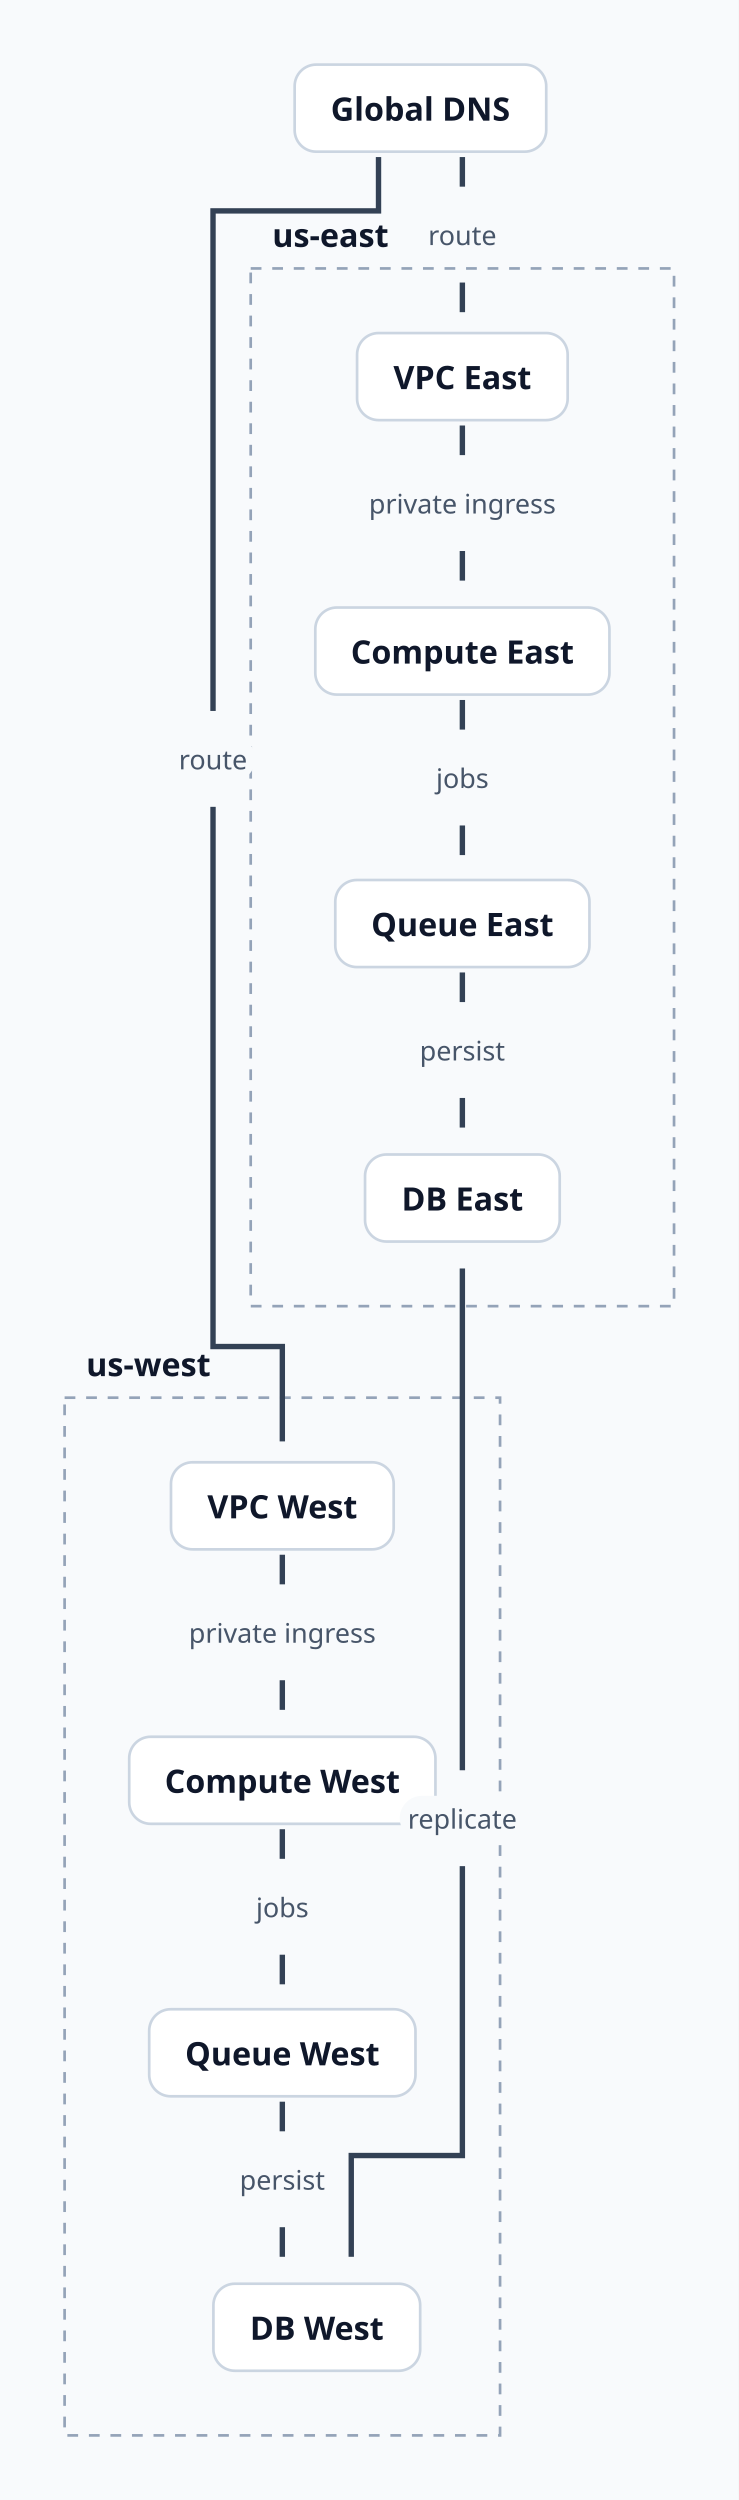
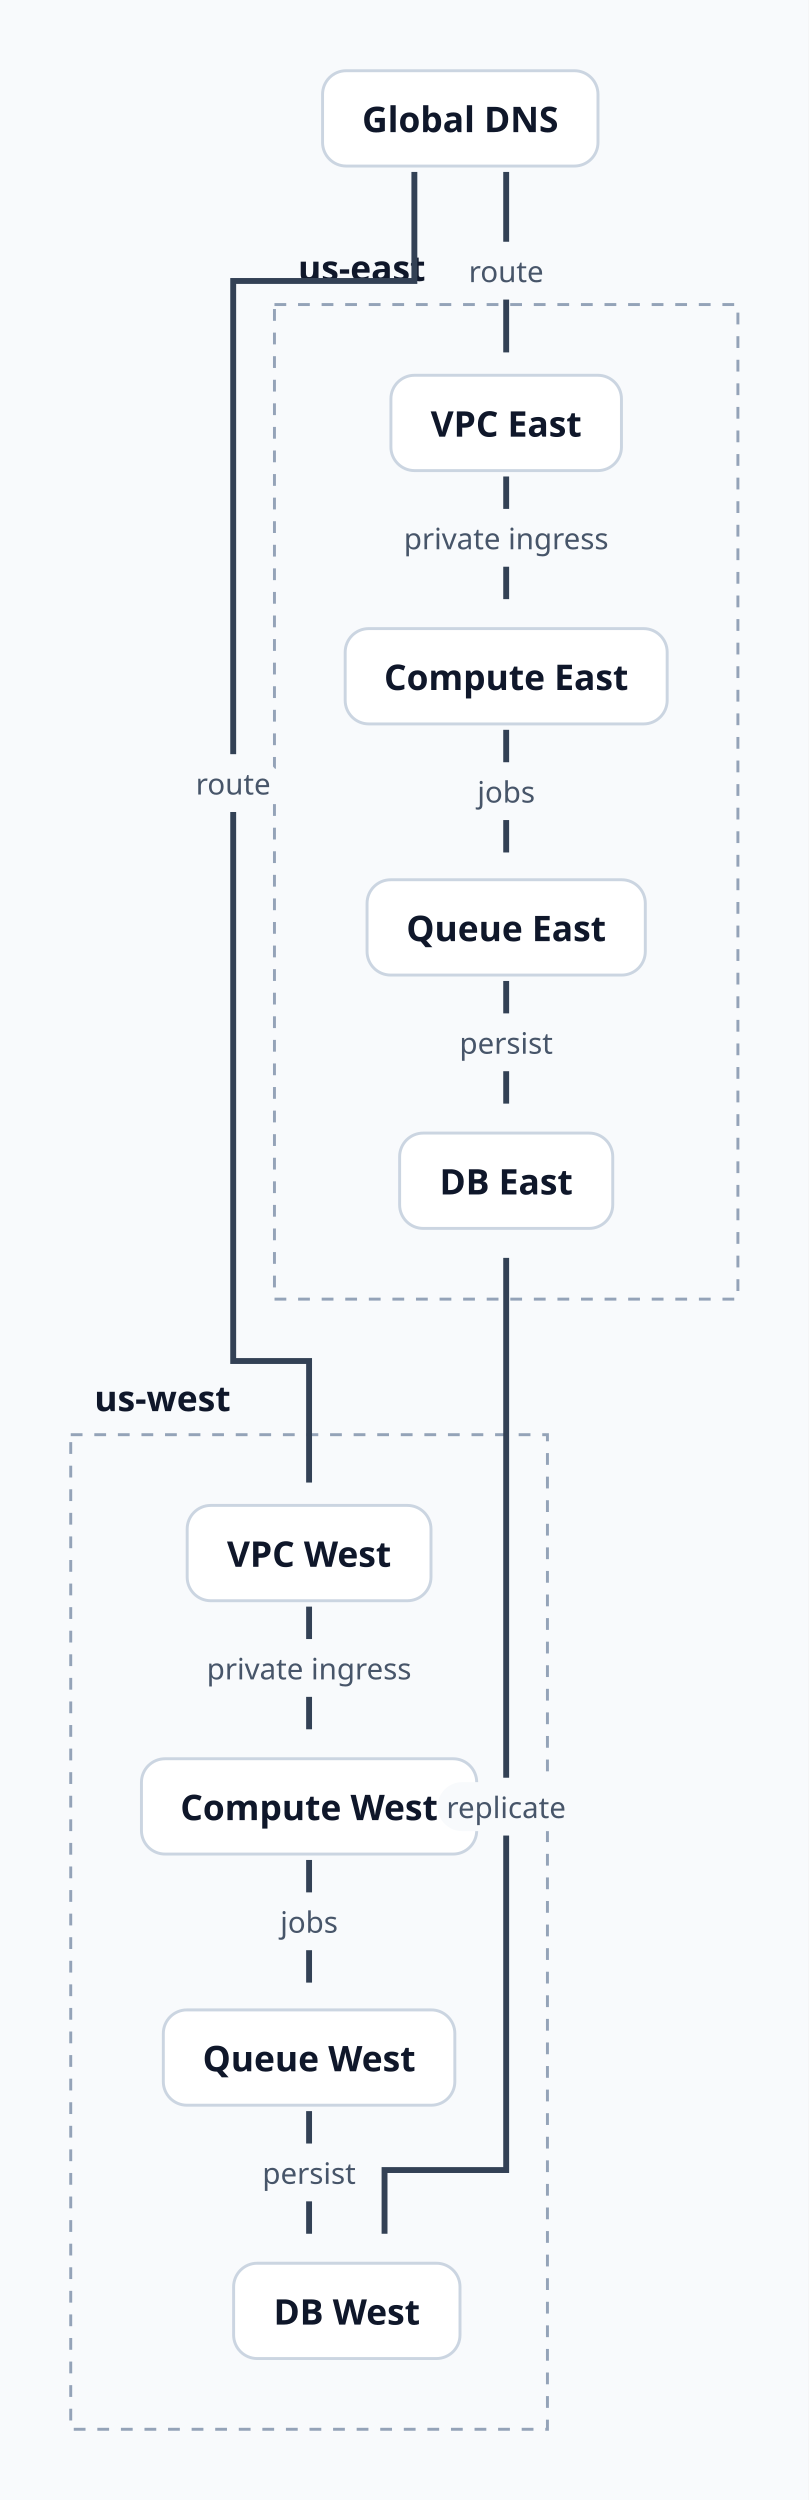
- <svg xmlns="http://www.w3.org/2000/svg" viewBox="0 0 274.396 928.716">
+ <svg xmlns="http://www.w3.org/2000/svg" viewBox="0 0 274.396 848.336">
  <defs>
    <filter id="cora-shadow-blur" x="-50%" y="-50%" width="200%" height="200%">
      <feGaussianBlur stdDeviation="0" />
    </filter>
    <marker id="cora-marker-arrow-start" markerWidth="8" markerHeight="8" refX="0" refY="4" orient="auto" markerUnits="userSpaceOnUse">
      <path d="M 8 0 L 0 4 L 8 8 z" fill="#334155" />
    </marker>
    <marker id="cora-marker-arrow-end" markerWidth="8" markerHeight="8" refX="8" refY="4" orient="auto" markerUnits="userSpaceOnUse">
      <path d="M 0 0 L 8 4 L 0 8 z" fill="#334155" />
    </marker>
    <marker id="cora-marker-circle" markerWidth="8" markerHeight="8" refX="4" refY="4" orient="auto" markerUnits="userSpaceOnUse">
      <circle cx="4" cy="4" r="2.88" fill="none" stroke="#334155" stroke-width="1.5" />
    </marker>
    <marker id="cora-marker-filled-circle" markerWidth="8" markerHeight="8" refX="4" refY="4" orient="auto" markerUnits="userSpaceOnUse">
      <circle cx="4" cy="4" r="2.88" fill="#334155" />
    </marker>
    <marker id="cora-marker-diamond" markerWidth="8" markerHeight="8" refX="4" refY="4" orient="auto" markerUnits="userSpaceOnUse">
      <path d="M 4 0 L 8 4 L 4 8 L 0 4 Z" fill="none" stroke="#334155" stroke-width="1.5" />
    </marker>
    <marker id="cora-marker-filled-diamond" markerWidth="8" markerHeight="8" refX="4" refY="4" orient="auto" markerUnits="userSpaceOnUse">
      <path d="M 4 0 L 8 4 L 4 8 L 0 4 Z" fill="#334155" />
    </marker>
    <marker id="cora-marker-square" markerWidth="8" markerHeight="8" refX="4" refY="4" orient="auto" markerUnits="userSpaceOnUse">
      <rect x="1.12" y="1.12" width="5.76" height="5.76" fill="none" stroke="#334155" stroke-width="1.5" />
    </marker>
    <marker id="cora-marker-filled-square" markerWidth="8" markerHeight="8" refX="4" refY="4" orient="auto" markerUnits="userSpaceOnUse">
      <rect x="1.12" y="1.12" width="5.76" height="5.76" fill="#334155" />
    </marker>
  </defs>
-   <rect x="0" y="0" width="274.396" height="928.716" fill="#f8fafc" />
+   <rect x="0" y="0" width="274.396" height="848.336" fill="#f8fafc" />
  <g id="groups">
    <g>
-       <rect x="93.132" y="99.724" width="157.264" height="385.496" fill="none" stroke="#94a3b8" stroke-width="1" stroke-dasharray="4 4" />
-       <text x="101.132" y="91.724" font-family="'Noto Sans', sans-serif" font-size="12" font-weight="600" fill="#0f172a">us-east</text>
+       <rect x="93.132" y="103.344" width="157.264" height="337.496" fill="none" stroke="#94a3b8" stroke-width="1" stroke-dasharray="4 4" />
+       <text x="101.132" y="95.344" font-family="'Noto Sans', sans-serif" font-size="12" font-weight="600" fill="#0f172a">us-east</text>
    </g>
    <g>
-       <rect x="24" y="519.22" width="161.764" height="385.496" fill="none" stroke="#94a3b8" stroke-width="1" stroke-dasharray="4 4" />
-       <text x="32" y="511.22" font-family="'Noto Sans', sans-serif" font-size="12" font-weight="600" fill="#0f172a">us-west</text>
+       <rect x="24" y="486.84" width="161.764" height="337.496" fill="none" stroke="#94a3b8" stroke-width="1" stroke-dasharray="4 4" />
+       <text x="32" y="478.84" font-family="'Noto Sans', sans-serif" font-size="12" font-weight="600" fill="#0f172a">us-west</text>
    </g>
  </g>
  <g id="nodes">
    <g>
      <rect x="109.457" y="24" width="93.46" height="32.344" rx="8" ry="8" fill="#ffffff" stroke="#cbd5e1" stroke-width="1" />
      <text x="156.187" y="44.828" text-anchor="middle" font-family="'Noto Sans', sans-serif" font-size="12" font-weight="600" fill="#0f172a">
        <tspan x="156.187" dy="0">Global DNS</tspan>
      </text>
    </g>
    <g>
-       <rect x="132.648" y="123.724" width="78.232" height="32.344" rx="8" ry="8" fill="#ffffff" stroke="#cbd5e1" stroke-width="1" />
-       <text x="171.764" y="144.552" text-anchor="middle" font-family="'Noto Sans', sans-serif" font-size="12" font-weight="600" fill="#0f172a">
+       <rect x="132.648" y="127.344" width="78.232" height="32.344" rx="8" ry="8" fill="#ffffff" stroke="#cbd5e1" stroke-width="1" />
+       <text x="171.764" y="148.172" text-anchor="middle" font-family="'Noto Sans', sans-serif" font-size="12" font-weight="600" fill="#0f172a">
        <tspan x="171.764" dy="0">VPC East</tspan>
      </text>
    </g>
    <g>
-       <rect x="117.132" y="225.688" width="109.264" height="32.344" rx="8" ry="8" fill="#ffffff" stroke="#cbd5e1" stroke-width="1" />
-       <text x="171.764" y="246.516" text-anchor="middle" font-family="'Noto Sans', sans-serif" font-size="12" font-weight="600" fill="#0f172a">
+       <rect x="117.132" y="213.308" width="109.264" height="32.344" rx="8" ry="8" fill="#ffffff" stroke="#cbd5e1" stroke-width="1" />
+       <text x="171.764" y="234.136" text-anchor="middle" font-family="'Noto Sans', sans-serif" font-size="12" font-weight="600" fill="#0f172a">
        <tspan x="171.764" dy="0">Compute East</tspan>
      </text>
    </g>
    <g>
-       <rect x="135.606" y="428.876" width="72.316" height="32.344" rx="8" ry="8" fill="#ffffff" stroke="#cbd5e1" stroke-width="1" />
-       <text x="171.764" y="449.704" text-anchor="middle" font-family="'Noto Sans', sans-serif" font-size="12" font-weight="600" fill="#0f172a">
+       <rect x="135.606" y="384.496" width="72.316" height="32.344" rx="8" ry="8" fill="#ffffff" stroke="#cbd5e1" stroke-width="1" />
+       <text x="171.764" y="405.324" text-anchor="middle" font-family="'Noto Sans', sans-serif" font-size="12" font-weight="600" fill="#0f172a">
        <tspan x="171.764" dy="0">DB East</tspan>
      </text>
    </g>
    <g>
-       <rect x="124.554" y="326.912" width="94.42" height="32.344" rx="8" ry="8" fill="#ffffff" stroke="#cbd5e1" stroke-width="1" />
-       <text x="171.764" y="347.74" text-anchor="middle" font-family="'Noto Sans', sans-serif" font-size="12" font-weight="600" fill="#0f172a">
+       <rect x="124.554" y="298.532" width="94.42" height="32.344" rx="8" ry="8" fill="#ffffff" stroke="#cbd5e1" stroke-width="1" />
+       <text x="171.764" y="319.36" text-anchor="middle" font-family="'Noto Sans', sans-serif" font-size="12" font-weight="600" fill="#0f172a">
        <tspan x="171.764" dy="0">Queue East</tspan>
      </text>
    </g>
    <g>
-       <rect x="63.516" y="543.22" width="82.732" height="32.344" rx="8" ry="8" fill="#ffffff" stroke="#cbd5e1" stroke-width="1" />
-       <text x="104.882" y="564.048" text-anchor="middle" font-family="'Noto Sans', sans-serif" font-size="12" font-weight="600" fill="#0f172a">
+       <rect x="63.516" y="510.84" width="82.732" height="32.344" rx="8" ry="8" fill="#ffffff" stroke="#cbd5e1" stroke-width="1" />
+       <text x="104.882" y="531.668" text-anchor="middle" font-family="'Noto Sans', sans-serif" font-size="12" font-weight="600" fill="#0f172a">
        <tspan x="104.882" dy="0">VPC West</tspan>
      </text>
    </g>
    <g>
-       <rect x="48" y="645.184" width="113.764" height="32.344" rx="8" ry="8" fill="#ffffff" stroke="#cbd5e1" stroke-width="1" />
-       <text x="104.882" y="666.012" text-anchor="middle" font-family="'Noto Sans', sans-serif" font-size="12" font-weight="600" fill="#0f172a">
+       <rect x="48" y="596.804" width="113.764" height="32.344" rx="8" ry="8" fill="#ffffff" stroke="#cbd5e1" stroke-width="1" />
+       <text x="104.882" y="617.632" text-anchor="middle" font-family="'Noto Sans', sans-serif" font-size="12" font-weight="600" fill="#0f172a">
        <tspan x="104.882" dy="0">Compute West</tspan>
      </text>
    </g>
    <g>
-       <rect x="79.277" y="848.372" width="76.816" height="32.344" rx="8" ry="8" fill="#ffffff" stroke="#cbd5e1" stroke-width="1" />
-       <text x="117.685" y="869.2" text-anchor="middle" font-family="'Noto Sans', sans-serif" font-size="12" font-weight="600" fill="#0f172a">
+       <rect x="79.277" y="767.992" width="76.816" height="32.344" rx="8" ry="8" fill="#ffffff" stroke="#cbd5e1" stroke-width="1" />
+       <text x="117.685" y="788.82" text-anchor="middle" font-family="'Noto Sans', sans-serif" font-size="12" font-weight="600" fill="#0f172a">
        <tspan x="117.685" dy="0">DB West</tspan>
      </text>
    </g>
    <g>
-       <rect x="55.422" y="746.408" width="98.92" height="32.344" rx="8" ry="8" fill="#ffffff" stroke="#cbd5e1" stroke-width="1" />
-       <text x="104.882" y="767.236" text-anchor="middle" font-family="'Noto Sans', sans-serif" font-size="12" font-weight="600" fill="#0f172a">
+       <rect x="55.422" y="682.028" width="98.92" height="32.344" rx="8" ry="8" fill="#ffffff" stroke="#cbd5e1" stroke-width="1" />
+       <text x="104.882" y="702.856" text-anchor="middle" font-family="'Noto Sans', sans-serif" font-size="12" font-weight="600" fill="#0f172a">
        <tspan x="104.882" dy="0">Queue West</tspan>
      </text>
    </g>
  </g>
  <g id="edges">
-     <path d="M 171.764 58.344 L 171.764 69.344 M 171.764 104.964 L 171.764 115.964" fill="none" stroke="#334155" stroke-width="2" />
-     <path d="M 140.611 58.344 L 140.611 78.344 L 79.132 78.344 L 79.132 264.108 M 79.132 299.728 L 79.132 500.22 L 104.882 500.22 L 104.882 535.46" fill="none" stroke="#334155" stroke-width="2" />
-     <path d="M 171.764 158.068 L 171.764 169.068 M 171.764 204.688 L 171.764 215.688" fill="none" stroke="#334155" stroke-width="2" />
-     <path d="M 171.764 260.032 L 171.764 271.032 M 171.764 306.652 L 171.764 317.652" fill="none" stroke="#334155" stroke-width="2" />
-     <path d="M 171.764 361.256 L 171.764 372.256 M 171.764 407.876 L 171.764 418.876" fill="none" stroke="#334155" stroke-width="2" />
-     <path d="M 104.882 577.564 L 104.882 588.564 M 104.882 624.184 L 104.882 635.184" fill="none" stroke="#334155" stroke-width="2" />
-     <path d="M 104.882 679.528 L 104.882 690.528 M 104.882 726.148 L 104.882 737.148" fill="none" stroke="#334155" stroke-width="2" />
-     <path d="M 104.882 780.752 L 104.882 791.752 M 104.882 827.372 L 104.882 838.372" fill="none" stroke="#334155" stroke-width="2" />
-     <path d="M 171.764 471.22 L 171.764 657.624 M 171.764 693.244 L 171.764 800.752 L 130.487 800.752 L 130.487 838.372" fill="none" stroke="#334155" stroke-width="2" />
-     <path d="M 171.764 58.344 L 171.764 118.844" fill="none" stroke="transparent" stroke-width="0.001" marker-end="url(#cora-marker-filled-circle)" />
-     <path d="M 140.611 58.344 L 140.611 78.344 L 79.132 78.344 L 79.132 500.22 L 104.882 500.22 L 104.882 538.34" fill="none" stroke="transparent" stroke-width="0.001" marker-end="url(#cora-marker-filled-circle)" />
-     <path d="M 171.764 158.068 L 171.764 223.688" fill="none" stroke="transparent" stroke-width="0.001" marker-end="url(#cora-marker-arrow-end)" />
-     <path d="M 171.764 260.032 L 171.764 321.282" fill="none" stroke="transparent" stroke-width="0.001" marker-end="url(#cora-marker-square)" />
-     <path d="M 171.764 361.256 L 171.764 426.876" fill="none" stroke="transparent" stroke-width="0.001" marker-end="url(#cora-marker-arrow-end)" />
-     <path d="M 104.882 577.564 L 104.882 643.184" fill="none" stroke="transparent" stroke-width="0.001" marker-end="url(#cora-marker-arrow-end)" />
-     <path d="M 104.882 679.528 L 104.882 740.778" fill="none" stroke="transparent" stroke-width="0.001" marker-end="url(#cora-marker-square)" />
-     <path d="M 104.882 780.752 L 104.882 846.372" fill="none" stroke="transparent" stroke-width="0.001" marker-end="url(#cora-marker-arrow-end)" />
-     <path d="M 171.764 467.22 L 171.764 800.752 L 130.487 800.752 L 130.487 842.372" fill="none" stroke="transparent" stroke-width="0.001" marker-start="url(#cora-marker-filled-diamond)" marker-end="url(#cora-marker-filled-diamond)" />
+     <path d="M 171.764 58.344 L 171.764 82.034 M 171.764 101.654 L 171.764 119.584" fill="none" stroke="#334155" stroke-width="2" />
+     <path d="M 140.611 58.344 L 140.611 95.344 L 79.132 95.344 L 79.132 255.918 M 79.132 275.538 L 79.132 461.84 L 104.882 461.84 L 104.882 503.08" fill="none" stroke="#334155" stroke-width="2" />
+     <path d="M 171.764 161.688 L 171.764 172.688 M 171.764 192.308 L 171.764 203.308" fill="none" stroke="#334155" stroke-width="2" />
+     <path d="M 171.764 247.652 L 171.764 258.652 M 171.764 278.272 L 171.764 289.272" fill="none" stroke="#334155" stroke-width="2" />
+     <path d="M 171.764 332.876 L 171.764 343.876 M 171.764 363.496 L 171.764 374.496" fill="none" stroke="#334155" stroke-width="2" />
+     <path d="M 104.882 545.184 L 104.882 556.184 M 104.882 575.804 L 104.882 586.804" fill="none" stroke="#334155" stroke-width="2" />
+     <path d="M 104.882 631.148 L 104.882 642.148 M 104.882 661.768 L 104.882 672.768" fill="none" stroke="#334155" stroke-width="2" />
+     <path d="M 104.882 716.372 L 104.882 727.372 M 104.882 746.992 L 104.882 757.992" fill="none" stroke="#334155" stroke-width="2" />
+     <path d="M 171.764 426.84 L 171.764 603.244 M 171.764 622.864 L 171.764 736.372 L 130.487 736.372 L 130.487 757.992" fill="none" stroke="#334155" stroke-width="2" />
+     <path d="M 171.764 58.344 L 171.764 122.464" fill="none" stroke="transparent" stroke-width="0.001" marker-end="url(#cora-marker-filled-circle)" />
+     <path d="M 140.611 58.344 L 140.611 95.344 L 79.132 95.344 L 79.132 461.84 L 104.882 461.84 L 104.882 505.96" fill="none" stroke="transparent" stroke-width="0.001" marker-end="url(#cora-marker-filled-circle)" />
+     <path d="M 171.764 161.688 L 171.764 211.308" fill="none" stroke="transparent" stroke-width="0.001" marker-end="url(#cora-marker-arrow-end)" />
+     <path d="M 171.764 247.652 L 171.764 292.902" fill="none" stroke="transparent" stroke-width="0.001" marker-end="url(#cora-marker-square)" />
+     <path d="M 171.764 332.876 L 171.764 382.496" fill="none" stroke="transparent" stroke-width="0.001" marker-end="url(#cora-marker-arrow-end)" />
+     <path d="M 104.882 545.184 L 104.882 594.804" fill="none" stroke="transparent" stroke-width="0.001" marker-end="url(#cora-marker-arrow-end)" />
+     <path d="M 104.882 631.148 L 104.882 676.398" fill="none" stroke="transparent" stroke-width="0.001" marker-end="url(#cora-marker-square)" />
+     <path d="M 104.882 716.372 L 104.882 765.992" fill="none" stroke="transparent" stroke-width="0.001" marker-end="url(#cora-marker-arrow-end)" />
+     <path d="M 171.764 422.84 L 171.764 736.372 L 130.487 736.372 L 130.487 761.992" fill="none" stroke="transparent" stroke-width="0.001" marker-start="url(#cora-marker-filled-diamond)" marker-end="url(#cora-marker-filled-diamond)" />
  </g>
  <g id="edge-bridge-masks" />
  <g id="edge-bridges" />
  <g id="edge-labels">
    <g>
-       <rect x="156.059" y="78.844" width="31.41" height="16.62" rx="8.31" ry="8.31" fill="#f8fafc" />
-       <text x="171.764" y="91.034" text-anchor="middle" font-family="'Noto Sans', sans-serif" font-size="10" font-weight="400" fill="#475569">route</text>
+       <rect x="156.059" y="83.534" width="31.41" height="16.62" rx="8.31" ry="8.31" fill="#f8fafc" />
+       <text x="171.764" y="95.724" text-anchor="middle" font-family="'Noto Sans', sans-serif" font-size="10" font-weight="400" fill="#475569">route</text>
    </g>
    <g>
-       <rect x="63.427" y="273.608" width="31.41" height="16.62" rx="8.31" ry="8.31" fill="#f8fafc" />
-       <text x="79.132" y="285.798" text-anchor="middle" font-family="'Noto Sans', sans-serif" font-size="10" font-weight="400" fill="#475569">route</text>
+       <rect x="63.427" y="257.418" width="31.41" height="16.62" rx="8.31" ry="8.31" fill="#f8fafc" />
+       <text x="79.132" y="269.608" text-anchor="middle" font-family="'Noto Sans', sans-serif" font-size="10" font-weight="400" fill="#475569">route</text>
    </g>
    <g>
-       <rect x="134.034" y="178.568" width="75.46" height="16.62" rx="8.31" ry="8.31" fill="#f8fafc" />
-       <text x="171.764" y="190.758" text-anchor="middle" font-family="'Noto Sans', sans-serif" font-size="10" font-weight="400" fill="#475569">private ingress</text>
+       <rect x="134.034" y="174.188" width="75.46" height="16.62" rx="8.31" ry="8.31" fill="#f8fafc" />
+       <text x="171.764" y="186.378" text-anchor="middle" font-family="'Noto Sans', sans-serif" font-size="10" font-weight="400" fill="#475569">private ingress</text>
    </g>
    <g>
-       <rect x="158.979" y="280.532" width="25.57" height="16.62" rx="8.31" ry="8.31" fill="#f8fafc" />
-       <text x="171.764" y="292.722" text-anchor="middle" font-family="'Noto Sans', sans-serif" font-size="10" font-weight="400" fill="#475569">jobs</text>
+       <rect x="158.979" y="260.152" width="25.57" height="16.62" rx="8.31" ry="8.31" fill="#f8fafc" />
+       <text x="171.764" y="272.342" text-anchor="middle" font-family="'Noto Sans', sans-serif" font-size="10" font-weight="400" fill="#475569">jobs</text>
    </g>
    <g>
-       <rect x="152.919" y="381.756" width="37.69" height="16.62" rx="8.31" ry="8.31" fill="#f8fafc" />
-       <text x="171.764" y="393.946" text-anchor="middle" font-family="'Noto Sans', sans-serif" font-size="10" font-weight="400" fill="#475569">persist</text>
+       <rect x="152.919" y="345.376" width="37.69" height="16.62" rx="8.31" ry="8.31" fill="#f8fafc" />
+       <text x="171.764" y="357.566" text-anchor="middle" font-family="'Noto Sans', sans-serif" font-size="10" font-weight="400" fill="#475569">persist</text>
    </g>
    <g>
-       <rect x="67.152" y="598.064" width="75.46" height="16.62" rx="8.31" ry="8.31" fill="#f8fafc" />
-       <text x="104.882" y="610.254" text-anchor="middle" font-family="'Noto Sans', sans-serif" font-size="10" font-weight="400" fill="#475569">private ingress</text>
+       <rect x="67.152" y="557.684" width="75.46" height="16.62" rx="8.31" ry="8.31" fill="#f8fafc" />
+       <text x="104.882" y="569.874" text-anchor="middle" font-family="'Noto Sans', sans-serif" font-size="10" font-weight="400" fill="#475569">private ingress</text>
    </g>
    <g>
-       <rect x="92.097" y="700.028" width="25.57" height="16.62" rx="8.31" ry="8.31" fill="#f8fafc" />
-       <text x="104.882" y="712.218" text-anchor="middle" font-family="'Noto Sans', sans-serif" font-size="10" font-weight="400" fill="#475569">jobs</text>
+       <rect x="92.097" y="643.648" width="25.57" height="16.62" rx="8.31" ry="8.31" fill="#f8fafc" />
+       <text x="104.882" y="655.838" text-anchor="middle" font-family="'Noto Sans', sans-serif" font-size="10" font-weight="400" fill="#475569">jobs</text>
    </g>
    <g>
-       <rect x="86.037" y="801.252" width="37.69" height="16.62" rx="8.31" ry="8.31" fill="#f8fafc" />
-       <text x="104.882" y="813.442" text-anchor="middle" font-family="'Noto Sans', sans-serif" font-size="10" font-weight="400" fill="#475569">persist</text>
+       <rect x="86.037" y="728.872" width="37.69" height="16.62" rx="8.31" ry="8.31" fill="#f8fafc" />
+       <text x="104.882" y="741.062" text-anchor="middle" font-family="'Noto Sans', sans-serif" font-size="10" font-weight="400" fill="#475569">persist</text>
    </g>
    <g>
-       <rect x="148.494" y="667.124" width="46.54" height="16.62" rx="8.31" ry="8.31" fill="#f8fafc" />
-       <text x="171.764" y="679.314" text-anchor="middle" font-family="'Noto Sans', sans-serif" font-size="10" font-weight="400" fill="#475569">replicate</text>
+       <rect x="148.494" y="604.744" width="46.54" height="16.62" rx="8.31" ry="8.31" fill="#f8fafc" />
+       <text x="171.764" y="616.934" text-anchor="middle" font-family="'Noto Sans', sans-serif" font-size="10" font-weight="400" fill="#475569">replicate</text>
    </g>
  </g>
</svg>
